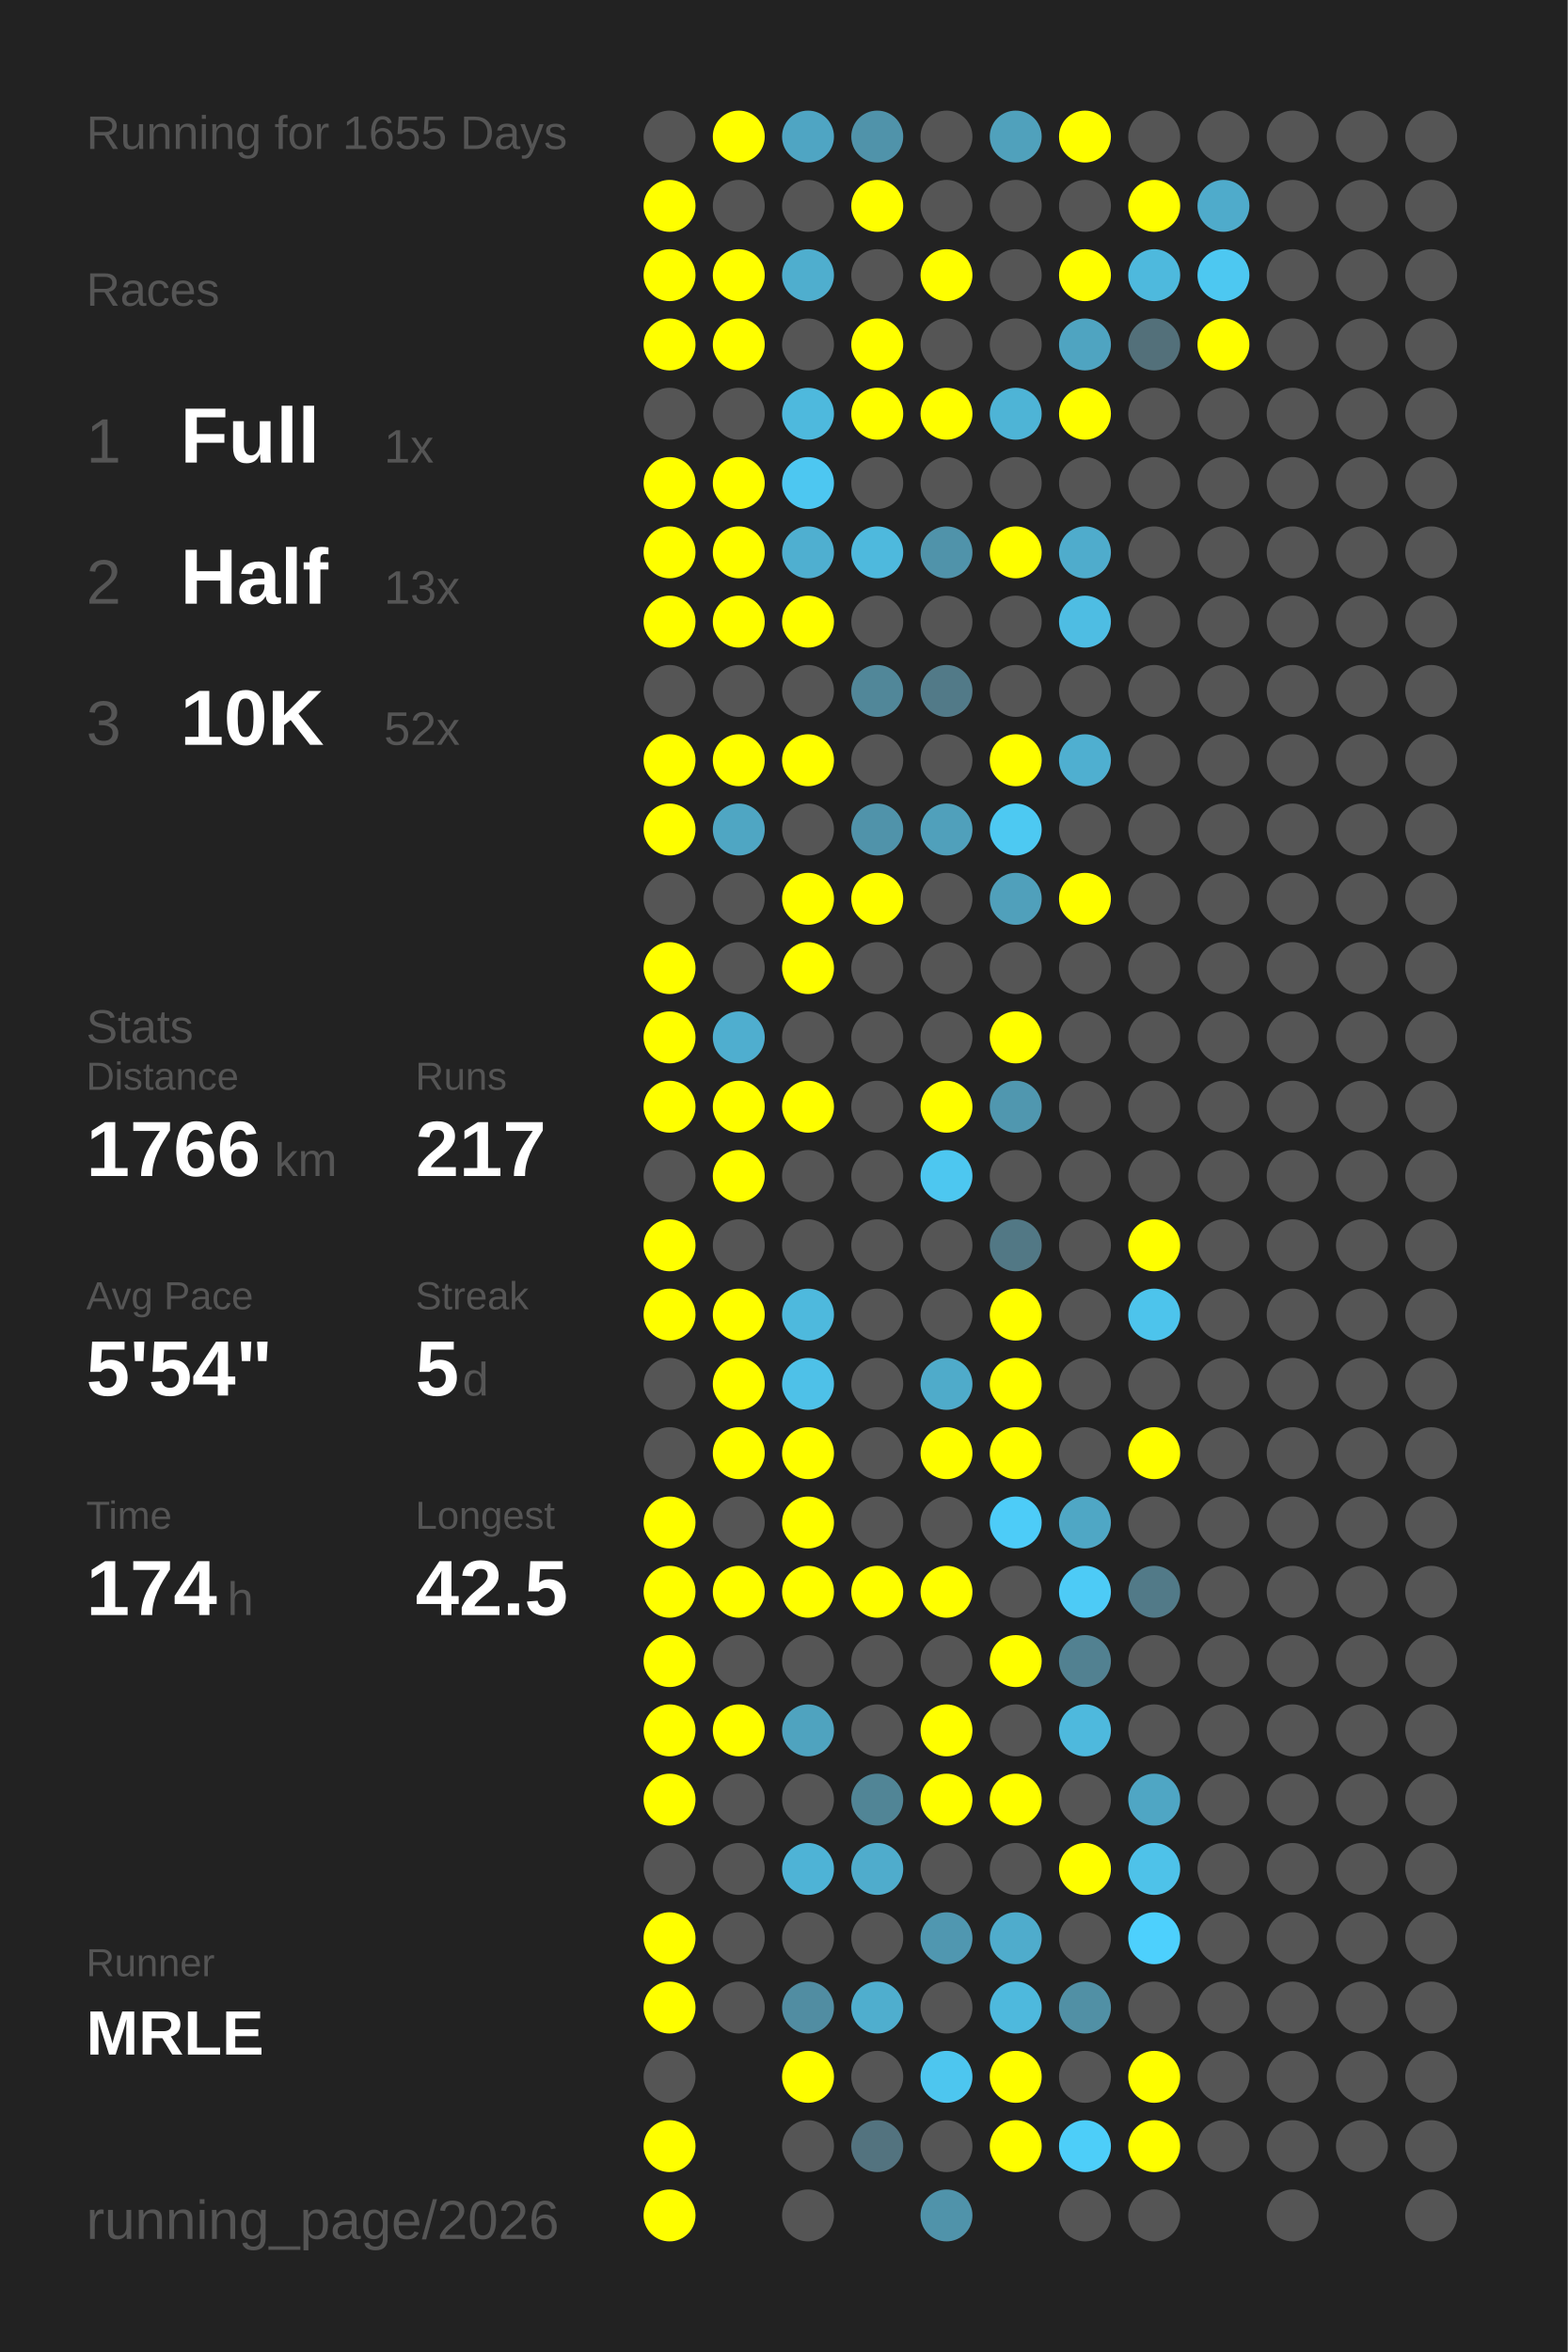
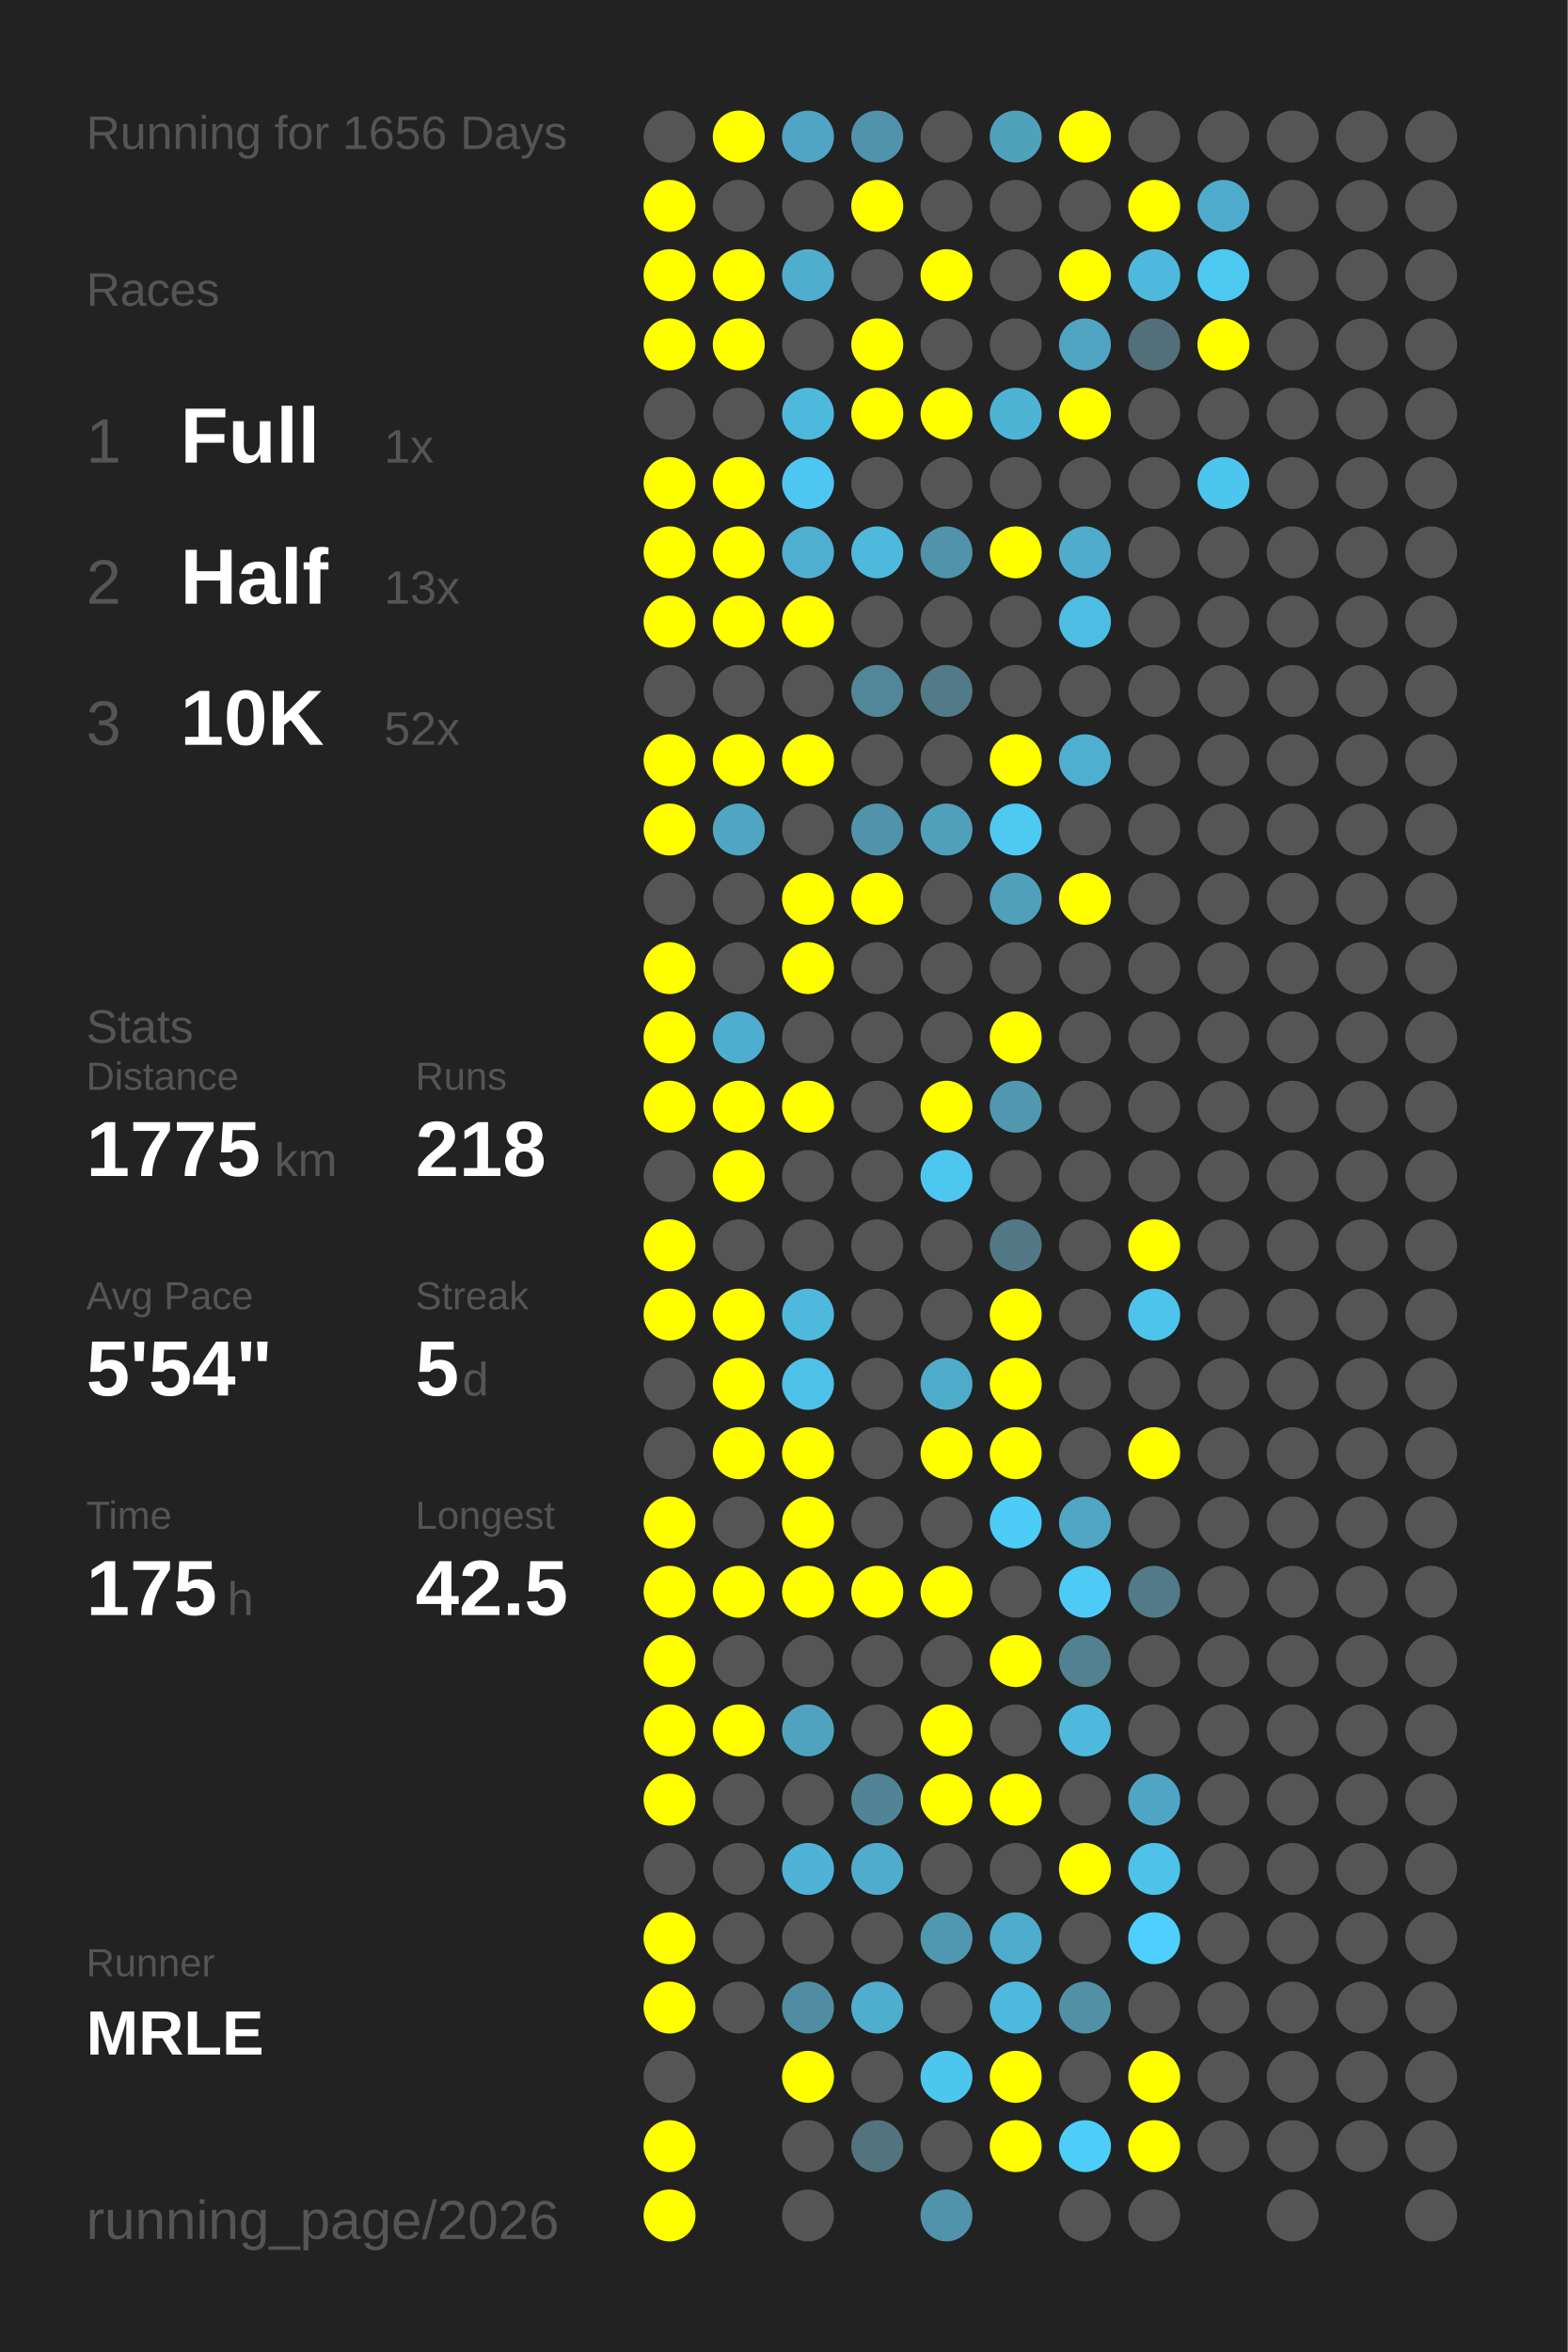
<svg xmlns="http://www.w3.org/2000/svg" baseProfile="full" height="300mm" version="1.1" viewBox="0,0,200,300" width="200mm">
  <defs />
  <rect fill="#222222" height="300" width="200" x="0" y="0" />
-   <text fill="#555555" style="font-size:6px; font-family:Arial;" x="11" y="19">Running for 1655 Days</text>
+   <text fill="#555555" style="font-size:6px; font-family:Arial;" x="11" y="19">Running for 1656 Days</text>
  <text fill="#555555" style="font-size:6px; font-family:Arial;" x="11" y="39">Races</text>
  <text fill="#555555" style="font-size:8px; font-family:Arial;" x="11" y="59">1</text>
  <text fill="#FFFFFF" style="font-size:10px; font-family:Arial; font-weight:bold;" x="23" y="59">Full</text>
  <text fill="#555555" style="font-size:6px; font-family:Arial;" x="49" y="59">1x</text>
  <text fill="#555555" style="font-size:8px; font-family:Arial;" x="11" y="77">2</text>
  <text fill="#FFFFFF" style="font-size:10px; font-family:Arial; font-weight:bold;" x="23" y="77">Half</text>
  <text fill="#555555" style="font-size:6px; font-family:Arial;" x="49" y="77">13x</text>
  <text fill="#555555" style="font-size:8px; font-family:Arial;" x="11" y="95">3</text>
  <text fill="#FFFFFF" style="font-size:10px; font-family:Arial; font-weight:bold;" x="23" y="95">10K</text>
  <text fill="#555555" style="font-size:6px; font-family:Arial;" x="49" y="95">52x</text>
  <text fill="#555555" style="font-size:6px; font-family:Arial;" x="11" y="133">Stats</text>
  <text fill="#555555" style="font-size:5px; font-family:Arial;" x="11" y="139">Distance</text>
-   <text fill="#FFFFFF" style="font-size:10px; font-family:Arial; font-weight:bold;" x="11" y="150">1766</text>
+   <text fill="#FFFFFF" style="font-size:10px; font-family:Arial; font-weight:bold;" x="11" y="150">1775</text>
  <text fill="#555555" style="font-size:6px; font-family:Arial;" x="35" y="150">km</text>
  <text fill="#555555" style="font-size:5px; font-family:Arial;" x="53" y="139">Runs</text>
-   <text fill="#FFFFFF" style="font-size:10px; font-family:Arial; font-weight:bold;" x="53" y="150">217</text>
+   <text fill="#FFFFFF" style="font-size:10px; font-family:Arial; font-weight:bold;" x="53" y="150">218</text>
  <text fill="#555555" style="font-size:5px; font-family:Arial;" x="11" y="167">Avg Pace</text>
  <text fill="#FFFFFF" style="font-size:10px; font-family:Arial; font-weight:bold;" x="11" y="178">5'54"</text>
  <text fill="#555555" style="font-size:5px; font-family:Arial;" x="53" y="167">Streak</text>
  <text fill="#FFFFFF" style="font-size:10px; font-family:Arial; font-weight:bold;" x="53" y="178">5</text>
  <text fill="#555555" style="font-size:6px; font-family:Arial;" x="59" y="178">d</text>
  <text fill="#555555" style="font-size:5px; font-family:Arial;" x="11" y="195">Time</text>
-   <text fill="#FFFFFF" style="font-size:10px; font-family:Arial; font-weight:bold;" x="11" y="206">174</text>
+   <text fill="#FFFFFF" style="font-size:10px; font-family:Arial; font-weight:bold;" x="11" y="206">175</text>
  <text fill="#555555" style="font-size:6px; font-family:Arial;" x="29" y="206">h</text>
  <text fill="#555555" style="font-size:5px; font-family:Arial;" x="53" y="195">Longest</text>
  <text fill="#FFFFFF" style="font-size:10px; font-family:Arial; font-weight:bold;" x="53" y="206">42.5</text>
  <text fill="#555555" style="font-size:5px; font-family:Arial;" x="11" y="252.065">Runner</text>
  <text fill="#FFFFFF" style="font-size:8px; font-family:Arial; font-weight:bold;" x="11" y="262.065">MRLE</text>
  <text fill="#555555" style="font-size:7px; font-family:Arial;" x="11" y="285.581">running_page/2026</text>
  <circle cx="85.417" cy="17.419" fill="#555555" r="3.312" />
  <circle cx="85.417" cy="26.258" fill="#FFFF00" r="3.312" />
  <circle cx="85.417" cy="35.097" fill="#FFFF00" r="3.312" />
  <circle cx="85.417" cy="43.935" fill="#FFFF00" r="3.312" />
  <circle cx="85.417" cy="52.774" fill="#555555" r="3.312" />
  <circle cx="85.417" cy="61.613" fill="#FFFF00" r="3.312" />
  <circle cx="85.417" cy="70.452" fill="#FFFF00" r="3.312" />
  <circle cx="85.417" cy="79.29" fill="#FFFF00" r="3.312" />
  <circle cx="85.417" cy="88.129" fill="#555555" r="3.312" />
  <circle cx="85.417" cy="96.968" fill="#FFFF00" r="3.312" />
  <circle cx="85.417" cy="105.806" fill="#FFFF00" r="3.312" />
  <circle cx="85.417" cy="114.645" fill="#555555" r="3.312" />
  <circle cx="85.417" cy="123.484" fill="#FFFF00" r="3.312" />
  <circle cx="85.417" cy="132.323" fill="#FFFF00" r="3.312" />
  <circle cx="85.417" cy="141.161" fill="#FFFF00" r="3.312" />
  <circle cx="85.417" cy="150" fill="#555555" r="3.312" />
  <circle cx="85.417" cy="158.839" fill="#FFFF00" r="3.312" />
  <circle cx="85.417" cy="167.677" fill="#FFFF00" r="3.312" />
  <circle cx="85.417" cy="176.516" fill="#555555" r="3.312" />
  <circle cx="85.417" cy="185.355" fill="#555555" r="3.312" />
  <circle cx="85.417" cy="194.194" fill="#FFFF00" r="3.312" />
  <circle cx="85.417" cy="203.032" fill="#FFFF00" r="3.312" />
  <circle cx="85.417" cy="211.871" fill="#FFFF00" r="3.312" />
  <circle cx="85.417" cy="220.71" fill="#FFFF00" r="3.312" />
  <circle cx="85.417" cy="229.548" fill="#FFFF00" r="3.312" />
  <circle cx="85.417" cy="238.387" fill="#555555" r="3.312" />
  <circle cx="85.417" cy="247.226" fill="#FFFF00" r="3.312" />
  <circle cx="85.417" cy="256.065" fill="#FFFF00" r="3.312" />
  <circle cx="85.417" cy="264.903" fill="#555555" r="3.312" />
  <circle cx="85.417" cy="273.742" fill="#FFFF00" r="3.312" />
  <circle cx="85.417" cy="282.581" fill="#FFFF00" r="3.312" />
  <circle cx="94.25" cy="17.419" fill="#FFFF00" r="3.312" />
  <circle cx="94.25" cy="26.258" fill="#555555" r="3.312" />
  <circle cx="94.25" cy="35.097" fill="#FFFF00" r="3.312" />
  <circle cx="94.25" cy="43.935" fill="#FFFF00" r="3.312" />
  <circle cx="94.25" cy="52.774" fill="#555555" r="3.312" />
  <circle cx="94.25" cy="61.613" fill="#FFFF00" r="3.312" />
  <circle cx="94.25" cy="70.452" fill="#FFFF00" r="3.312" />
  <circle cx="94.25" cy="79.29" fill="#FFFF00" r="3.312" />
  <circle cx="94.25" cy="88.129" fill="#555555" r="3.312" />
  <circle cx="94.25" cy="96.968" fill="#FFFF00" r="3.312" />
  <circle cx="94.25" cy="105.806" fill="#4fa6c3" r="3.312" />
  <circle cx="94.25" cy="114.645" fill="#555555" r="3.312" />
  <circle cx="94.25" cy="123.484" fill="#555555" r="3.312" />
  <circle cx="94.25" cy="132.323" fill="#4faecf" r="3.312" />
  <circle cx="94.25" cy="141.161" fill="#FFFF00" r="3.312" />
  <circle cx="94.25" cy="150" fill="#FFFF00" r="3.312" />
  <circle cx="94.25" cy="158.839" fill="#555555" r="3.312" />
  <circle cx="94.25" cy="167.677" fill="#FFFF00" r="3.312" />
  <circle cx="94.25" cy="176.516" fill="#FFFF00" r="3.312" />
  <circle cx="94.25" cy="185.355" fill="#FFFF00" r="3.312" />
  <circle cx="94.25" cy="194.194" fill="#555555" r="3.312" />
  <circle cx="94.25" cy="203.032" fill="#FFFF00" r="3.312" />
  <circle cx="94.25" cy="211.871" fill="#555555" r="3.312" />
  <circle cx="94.25" cy="220.71" fill="#FFFF00" r="3.312" />
  <circle cx="94.25" cy="229.548" fill="#555555" r="3.312" />
  <circle cx="94.25" cy="238.387" fill="#555555" r="3.312" />
  <circle cx="94.25" cy="247.226" fill="#555555" r="3.312" />
  <circle cx="94.25" cy="256.065" fill="#555555" r="3.312" />
  <circle cx="103.083" cy="17.419" fill="#4fa5c3" r="3.312" />
  <circle cx="103.083" cy="26.258" fill="#555555" r="3.312" />
  <circle cx="103.083" cy="35.097" fill="#4faece" r="3.312" />
  <circle cx="103.083" cy="43.935" fill="#555555" r="3.312" />
  <circle cx="103.083" cy="52.774" fill="#4eb9dd" r="3.312" />
  <circle cx="103.083" cy="61.613" fill="#4dc7f1" r="3.312" />
  <circle cx="103.083" cy="70.452" fill="#4fafd0" r="3.312" />
  <circle cx="103.083" cy="79.29" fill="#FFFF00" r="3.312" />
  <circle cx="103.083" cy="88.129" fill="#555555" r="3.312" />
  <circle cx="103.083" cy="96.968" fill="#FFFF00" r="3.312" />
  <circle cx="103.083" cy="105.806" fill="#555555" r="3.312" />
  <circle cx="103.083" cy="114.645" fill="#FFFF00" r="3.312" />
  <circle cx="103.083" cy="123.484" fill="#FFFF00" r="3.312" />
  <circle cx="103.083" cy="132.323" fill="#555555" r="3.312" />
  <circle cx="103.083" cy="141.161" fill="#FFFF00" r="3.312" />
  <circle cx="103.083" cy="150" fill="#555555" r="3.312" />
  <circle cx="103.083" cy="158.839" fill="#555555" r="3.312" />
  <circle cx="103.083" cy="167.677" fill="#4eb9dd" r="3.312" />
  <circle cx="103.083" cy="176.516" fill="#4ec1e8" r="3.312" />
  <circle cx="103.083" cy="185.355" fill="#FFFF00" r="3.312" />
  <circle cx="103.083" cy="194.194" fill="#FFFF00" r="3.312" />
  <circle cx="103.083" cy="203.032" fill="#FFFF00" r="3.312" />
  <circle cx="103.083" cy="211.871" fill="#555555" r="3.312" />
  <circle cx="103.083" cy="220.71" fill="#4fa3bf" r="3.312" />
  <circle cx="103.083" cy="229.548" fill="#555555" r="3.312" />
  <circle cx="103.083" cy="238.387" fill="#4eb3d6" r="3.312" />
  <circle cx="103.083" cy="247.226" fill="#555555" r="3.312" />
  <circle cx="103.083" cy="256.065" fill="#518da2" r="3.312" />
  <circle cx="103.083" cy="264.903" fill="#FFFF00" r="3.312" />
  <circle cx="103.083" cy="273.742" fill="#555555" r="3.312" />
  <circle cx="103.083" cy="282.581" fill="#555555" r="3.312" />
  <circle cx="111.917" cy="17.419" fill="#5093aa" r="3.312" />
  <circle cx="111.917" cy="26.258" fill="#FFFF00" r="3.312" />
  <circle cx="111.917" cy="35.097" fill="#555555" r="3.312" />
  <circle cx="111.917" cy="43.935" fill="#FFFF00" r="3.312" />
  <circle cx="111.917" cy="52.774" fill="#FFFF00" r="3.312" />
  <circle cx="111.917" cy="61.613" fill="#555555" r="3.312" />
  <circle cx="111.917" cy="70.452" fill="#4eb9dd" r="3.312" />
  <circle cx="111.917" cy="79.29" fill="#555555" r="3.312" />
  <circle cx="111.917" cy="88.129" fill="#518799" r="3.312" />
  <circle cx="111.917" cy="96.968" fill="#555555" r="3.312" />
  <circle cx="111.917" cy="105.806" fill="#5093aa" r="3.312" />
  <circle cx="111.917" cy="114.645" fill="#FFFF00" r="3.312" />
  <circle cx="111.917" cy="123.484" fill="#555555" r="3.312" />
  <circle cx="111.917" cy="132.323" fill="#555555" r="3.312" />
  <circle cx="111.917" cy="141.161" fill="#555555" r="3.312" />
  <circle cx="111.917" cy="150" fill="#555555" r="3.312" />
  <circle cx="111.917" cy="158.839" fill="#555555" r="3.312" />
  <circle cx="111.917" cy="167.677" fill="#555555" r="3.312" />
  <circle cx="111.917" cy="176.516" fill="#555555" r="3.312" />
  <circle cx="111.917" cy="185.355" fill="#555555" r="3.312" />
  <circle cx="111.917" cy="194.194" fill="#555555" r="3.312" />
  <circle cx="111.917" cy="203.032" fill="#FFFF00" r="3.312" />
  <circle cx="111.917" cy="211.871" fill="#555555" r="3.312" />
  <circle cx="111.917" cy="220.71" fill="#555555" r="3.312" />
  <circle cx="111.917" cy="229.548" fill="#518596" r="3.312" />
  <circle cx="111.917" cy="238.387" fill="#4faccc" r="3.312" />
  <circle cx="111.917" cy="247.226" fill="#555555" r="3.312" />
  <circle cx="111.917" cy="256.065" fill="#4faece" r="3.312" />
  <circle cx="111.917" cy="264.903" fill="#555555" r="3.312" />
  <circle cx="111.917" cy="273.742" fill="#53737f" r="3.312" />
  <circle cx="120.75" cy="17.419" fill="#555555" r="3.312" />
  <circle cx="120.75" cy="26.258" fill="#555555" r="3.312" />
  <circle cx="120.75" cy="35.097" fill="#FFFF00" r="3.312" />
  <circle cx="120.75" cy="43.935" fill="#555555" r="3.312" />
  <circle cx="120.75" cy="52.774" fill="#FFFF00" r="3.312" />
  <circle cx="120.75" cy="61.613" fill="#555555" r="3.312" />
  <circle cx="120.75" cy="70.452" fill="#5093aa" r="3.312" />
  <circle cx="120.75" cy="79.29" fill="#555555" r="3.312" />
  <circle cx="120.75" cy="88.129" fill="#527a88" r="3.312" />
  <circle cx="120.75" cy="96.968" fill="#555555" r="3.312" />
  <circle cx="120.75" cy="105.806" fill="#50a0bb" r="3.312" />
  <circle cx="120.75" cy="114.645" fill="#555555" r="3.312" />
  <circle cx="120.75" cy="123.484" fill="#555555" r="3.312" />
  <circle cx="120.75" cy="132.323" fill="#555555" r="3.312" />
  <circle cx="120.75" cy="141.161" fill="#FFFF00" r="3.312" />
  <circle cx="120.75" cy="150" fill="#4dc7f0" r="3.312" />
  <circle cx="120.75" cy="158.839" fill="#555555" r="3.312" />
  <circle cx="120.75" cy="167.677" fill="#555555" r="3.312" />
  <circle cx="120.75" cy="176.516" fill="#4fabca" r="3.312" />
  <circle cx="120.75" cy="185.355" fill="#FFFF00" r="3.312" />
  <circle cx="120.75" cy="194.194" fill="#555555" r="3.312" />
  <circle cx="120.75" cy="203.032" fill="#FFFF00" r="3.312" />
  <circle cx="120.75" cy="211.871" fill="#555555" r="3.312" />
  <circle cx="120.75" cy="220.71" fill="#FFFF00" r="3.312" />
  <circle cx="120.75" cy="229.548" fill="#FFFF00" r="3.312" />
  <circle cx="120.75" cy="238.387" fill="#555555" r="3.312" />
  <circle cx="120.75" cy="247.226" fill="#5097b0" r="3.312" />
  <circle cx="120.75" cy="256.065" fill="#555555" r="3.312" />
  <circle cx="120.75" cy="264.903" fill="#4dc6ef" r="3.312" />
  <circle cx="120.75" cy="273.742" fill="#555555" r="3.312" />
  <circle cx="120.75" cy="282.581" fill="#5093aa" r="3.312" />
  <circle cx="129.583" cy="17.419" fill="#50a1bc" r="3.312" />
  <circle cx="129.583" cy="26.258" fill="#555555" r="3.312" />
  <circle cx="129.583" cy="35.097" fill="#555555" r="3.312" />
  <circle cx="129.583" cy="43.935" fill="#555555" r="3.312" />
  <circle cx="129.583" cy="52.774" fill="#4eb4d6" r="3.312" />
  <circle cx="129.583" cy="61.613" fill="#555555" r="3.312" />
  <circle cx="129.583" cy="70.452" fill="#FFFF00" r="3.312" />
  <circle cx="129.583" cy="79.29" fill="#555555" r="3.312" />
  <circle cx="129.583" cy="88.129" fill="#555555" r="3.312" />
  <circle cx="129.583" cy="96.968" fill="#FFFF00" r="3.312" />
  <circle cx="129.583" cy="105.806" fill="#4dc9f2" r="3.312" />
  <circle cx="129.583" cy="114.645" fill="#50a0bb" r="3.312" />
  <circle cx="129.583" cy="123.484" fill="#555555" r="3.312" />
  <circle cx="129.583" cy="132.323" fill="#FFFF00" r="3.312" />
  <circle cx="129.583" cy="141.161" fill="#5097af" r="3.312" />
  <circle cx="129.583" cy="150" fill="#555555" r="3.312" />
  <circle cx="129.583" cy="158.839" fill="#527885" r="3.312" />
  <circle cx="129.583" cy="167.677" fill="#FFFF00" r="3.312" />
  <circle cx="129.583" cy="176.516" fill="#FFFF00" r="3.312" />
  <circle cx="129.583" cy="185.355" fill="#FFFF00" r="3.312" />
  <circle cx="129.583" cy="194.194" fill="#4dccf8" r="3.312" />
  <circle cx="129.583" cy="203.032" fill="#555555" r="3.312" />
  <circle cx="129.583" cy="211.871" fill="#FFFF00" r="3.312" />
  <circle cx="129.583" cy="220.71" fill="#555555" r="3.312" />
  <circle cx="129.583" cy="229.548" fill="#FFFF00" r="3.312" />
  <circle cx="129.583" cy="238.387" fill="#555555" r="3.312" />
  <circle cx="129.583" cy="247.226" fill="#4faccc" r="3.312" />
  <circle cx="129.583" cy="256.065" fill="#4eb9dd" r="3.312" />
  <circle cx="129.583" cy="264.903" fill="#FFFF00" r="3.312" />
  <circle cx="129.583" cy="273.742" fill="#FFFF00" r="3.312" />
  <circle cx="138.417" cy="17.419" fill="#FFFF00" r="3.312" />
  <circle cx="138.417" cy="26.258" fill="#555555" r="3.312" />
  <circle cx="138.417" cy="35.097" fill="#FFFF00" r="3.312" />
  <circle cx="138.417" cy="43.935" fill="#4fa4c1" r="3.312" />
  <circle cx="138.417" cy="52.774" fill="#FFFF00" r="3.312" />
  <circle cx="138.417" cy="61.613" fill="#555555" r="3.312" />
  <circle cx="138.417" cy="70.452" fill="#4faccc" r="3.312" />
  <circle cx="138.417" cy="79.29" fill="#4ebde3" r="3.312" />
  <circle cx="138.417" cy="88.129" fill="#555555" r="3.312" />
  <circle cx="138.417" cy="96.968" fill="#4fafd0" r="3.312" />
  <circle cx="138.417" cy="105.806" fill="#555555" r="3.312" />
  <circle cx="138.417" cy="114.645" fill="#FFFF00" r="3.312" />
  <circle cx="138.417" cy="123.484" fill="#555555" r="3.312" />
  <circle cx="138.417" cy="132.323" fill="#555555" r="3.312" />
  <circle cx="138.417" cy="141.161" fill="#555555" r="3.312" />
  <circle cx="138.417" cy="150" fill="#555555" r="3.312" />
  <circle cx="138.417" cy="158.839" fill="#555555" r="3.312" />
  <circle cx="138.417" cy="167.677" fill="#555555" r="3.312" />
  <circle cx="138.417" cy="176.516" fill="#555555" r="3.312" />
  <circle cx="138.417" cy="185.355" fill="#555555" r="3.312" />
  <circle cx="138.417" cy="194.194" fill="#4fa7c5" r="3.312" />
  <circle cx="138.417" cy="203.032" fill="#4dcbf6" r="3.312" />
  <circle cx="138.417" cy="211.871" fill="#528191" r="3.312" />
  <circle cx="138.417" cy="220.71" fill="#4eb9dd" r="3.312" />
  <circle cx="138.417" cy="229.548" fill="#555555" r="3.312" />
  <circle cx="138.417" cy="238.387" fill="#FFFF00" r="3.312" />
  <circle cx="138.417" cy="247.226" fill="#555555" r="3.312" />
  <circle cx="138.417" cy="256.065" fill="#5190a5" r="3.312" />
  <circle cx="138.417" cy="264.903" fill="#555555" r="3.312" />
  <circle cx="138.417" cy="273.742" fill="#4dcef9" r="3.312" />
  <circle cx="138.417" cy="282.581" fill="#555555" r="3.312" />
  <circle cx="147.25" cy="17.419" fill="#555555" r="3.312" />
  <circle cx="147.25" cy="26.258" fill="#FFFF00" r="3.312" />
  <circle cx="147.25" cy="35.097" fill="#4eb9dd" r="3.312" />
  <circle cx="147.25" cy="43.935" fill="#53707a" r="3.312" />
  <circle cx="147.25" cy="52.774" fill="#555555" r="3.312" />
  <circle cx="147.25" cy="61.613" fill="#555555" r="3.312" />
  <circle cx="147.25" cy="70.452" fill="#555555" r="3.312" />
  <circle cx="147.25" cy="79.29" fill="#555555" r="3.312" />
  <circle cx="147.25" cy="88.129" fill="#555555" r="3.312" />
  <circle cx="147.25" cy="96.968" fill="#555555" r="3.312" />
  <circle cx="147.25" cy="105.806" fill="#555555" r="3.312" />
  <circle cx="147.25" cy="114.645" fill="#555555" r="3.312" />
  <circle cx="147.25" cy="123.484" fill="#555555" r="3.312" />
  <circle cx="147.25" cy="132.323" fill="#555555" r="3.312" />
  <circle cx="147.25" cy="141.161" fill="#555555" r="3.312" />
  <circle cx="147.25" cy="150" fill="#555555" r="3.312" />
  <circle cx="147.25" cy="158.839" fill="#FFFF00" r="3.312" />
  <circle cx="147.25" cy="167.677" fill="#4dc4ec" r="3.312" />
  <circle cx="147.25" cy="176.516" fill="#555555" r="3.312" />
  <circle cx="147.25" cy="185.355" fill="#FFFF00" r="3.312" />
  <circle cx="147.25" cy="194.194" fill="#555555" r="3.312" />
  <circle cx="147.25" cy="203.032" fill="#527a88" r="3.312" />
  <circle cx="147.25" cy="211.871" fill="#555555" r="3.312" />
  <circle cx="147.25" cy="220.71" fill="#555555" r="3.312" />
  <circle cx="147.25" cy="229.548" fill="#4fa6c4" r="3.312" />
  <circle cx="147.25" cy="238.387" fill="#4ec2e9" r="3.312" />
  <circle cx="147.25" cy="247.226" fill="#4dd0fd" r="3.312" />
  <circle cx="147.25" cy="256.065" fill="#555555" r="3.312" />
  <circle cx="147.25" cy="264.903" fill="#FFFF00" r="3.312" />
  <circle cx="147.25" cy="273.742" fill="#FFFF00" r="3.312" />
  <circle cx="147.25" cy="282.581" fill="#555555" r="3.312" />
  <circle cx="156.083" cy="17.419" fill="#555555" r="3.312" />
  <circle cx="156.083" cy="26.258" fill="#4fabcb" r="3.312" />
  <circle cx="156.083" cy="35.097" fill="#4dc8f1" r="3.312" />
  <circle cx="156.083" cy="43.935" fill="#FFFF00" r="3.312" />
  <circle cx="156.083" cy="52.774" fill="#555555" r="3.312" />
-   <circle cx="156.083" cy="61.613" fill="#555555" r="3.312" />
+   <circle cx="156.083" cy="61.613" fill="#4dc6ef" r="3.312" />
  <circle cx="156.083" cy="70.452" fill="#555555" r="3.312" />
  <circle cx="156.083" cy="79.29" fill="#555555" r="3.312" />
  <circle cx="156.083" cy="88.129" fill="#555555" r="3.312" />
  <circle cx="156.083" cy="96.968" fill="#555555" r="3.312" />
  <circle cx="156.083" cy="105.806" fill="#555555" r="3.312" />
  <circle cx="156.083" cy="114.645" fill="#555555" r="3.312" />
  <circle cx="156.083" cy="123.484" fill="#555555" r="3.312" />
  <circle cx="156.083" cy="132.323" fill="#555555" r="3.312" />
  <circle cx="156.083" cy="141.161" fill="#555555" r="3.312" />
  <circle cx="156.083" cy="150" fill="#555555" r="3.312" />
  <circle cx="156.083" cy="158.839" fill="#555555" r="3.312" />
  <circle cx="156.083" cy="167.677" fill="#555555" r="3.312" />
  <circle cx="156.083" cy="176.516" fill="#555555" r="3.312" />
  <circle cx="156.083" cy="185.355" fill="#555555" r="3.312" />
  <circle cx="156.083" cy="194.194" fill="#555555" r="3.312" />
  <circle cx="156.083" cy="203.032" fill="#555555" r="3.312" />
  <circle cx="156.083" cy="211.871" fill="#555555" r="3.312" />
  <circle cx="156.083" cy="220.71" fill="#555555" r="3.312" />
  <circle cx="156.083" cy="229.548" fill="#555555" r="3.312" />
  <circle cx="156.083" cy="238.387" fill="#555555" r="3.312" />
  <circle cx="156.083" cy="247.226" fill="#555555" r="3.312" />
  <circle cx="156.083" cy="256.065" fill="#555555" r="3.312" />
  <circle cx="156.083" cy="264.903" fill="#555555" r="3.312" />
  <circle cx="156.083" cy="273.742" fill="#555555" r="3.312" />
  <circle cx="164.917" cy="17.419" fill="#555555" r="3.312" />
  <circle cx="164.917" cy="26.258" fill="#555555" r="3.312" />
  <circle cx="164.917" cy="35.097" fill="#555555" r="3.312" />
  <circle cx="164.917" cy="43.935" fill="#555555" r="3.312" />
  <circle cx="164.917" cy="52.774" fill="#555555" r="3.312" />
  <circle cx="164.917" cy="61.613" fill="#555555" r="3.312" />
  <circle cx="164.917" cy="70.452" fill="#555555" r="3.312" />
  <circle cx="164.917" cy="79.29" fill="#555555" r="3.312" />
  <circle cx="164.917" cy="88.129" fill="#555555" r="3.312" />
  <circle cx="164.917" cy="96.968" fill="#555555" r="3.312" />
  <circle cx="164.917" cy="105.806" fill="#555555" r="3.312" />
  <circle cx="164.917" cy="114.645" fill="#555555" r="3.312" />
  <circle cx="164.917" cy="123.484" fill="#555555" r="3.312" />
  <circle cx="164.917" cy="132.323" fill="#555555" r="3.312" />
  <circle cx="164.917" cy="141.161" fill="#555555" r="3.312" />
  <circle cx="164.917" cy="150" fill="#555555" r="3.312" />
  <circle cx="164.917" cy="158.839" fill="#555555" r="3.312" />
  <circle cx="164.917" cy="167.677" fill="#555555" r="3.312" />
  <circle cx="164.917" cy="176.516" fill="#555555" r="3.312" />
  <circle cx="164.917" cy="185.355" fill="#555555" r="3.312" />
  <circle cx="164.917" cy="194.194" fill="#555555" r="3.312" />
  <circle cx="164.917" cy="203.032" fill="#555555" r="3.312" />
  <circle cx="164.917" cy="211.871" fill="#555555" r="3.312" />
  <circle cx="164.917" cy="220.71" fill="#555555" r="3.312" />
  <circle cx="164.917" cy="229.548" fill="#555555" r="3.312" />
  <circle cx="164.917" cy="238.387" fill="#555555" r="3.312" />
  <circle cx="164.917" cy="247.226" fill="#555555" r="3.312" />
  <circle cx="164.917" cy="256.065" fill="#555555" r="3.312" />
  <circle cx="164.917" cy="264.903" fill="#555555" r="3.312" />
  <circle cx="164.917" cy="273.742" fill="#555555" r="3.312" />
  <circle cx="164.917" cy="282.581" fill="#555555" r="3.312" />
  <circle cx="173.75" cy="17.419" fill="#555555" r="3.312" />
  <circle cx="173.75" cy="26.258" fill="#555555" r="3.312" />
  <circle cx="173.75" cy="35.097" fill="#555555" r="3.312" />
  <circle cx="173.75" cy="43.935" fill="#555555" r="3.312" />
  <circle cx="173.75" cy="52.774" fill="#555555" r="3.312" />
  <circle cx="173.75" cy="61.613" fill="#555555" r="3.312" />
  <circle cx="173.75" cy="70.452" fill="#555555" r="3.312" />
  <circle cx="173.75" cy="79.29" fill="#555555" r="3.312" />
  <circle cx="173.75" cy="88.129" fill="#555555" r="3.312" />
  <circle cx="173.75" cy="96.968" fill="#555555" r="3.312" />
  <circle cx="173.75" cy="105.806" fill="#555555" r="3.312" />
  <circle cx="173.75" cy="114.645" fill="#555555" r="3.312" />
  <circle cx="173.75" cy="123.484" fill="#555555" r="3.312" />
  <circle cx="173.75" cy="132.323" fill="#555555" r="3.312" />
  <circle cx="173.75" cy="141.161" fill="#555555" r="3.312" />
  <circle cx="173.75" cy="150" fill="#555555" r="3.312" />
  <circle cx="173.75" cy="158.839" fill="#555555" r="3.312" />
  <circle cx="173.75" cy="167.677" fill="#555555" r="3.312" />
  <circle cx="173.75" cy="176.516" fill="#555555" r="3.312" />
  <circle cx="173.75" cy="185.355" fill="#555555" r="3.312" />
  <circle cx="173.75" cy="194.194" fill="#555555" r="3.312" />
  <circle cx="173.75" cy="203.032" fill="#555555" r="3.312" />
  <circle cx="173.75" cy="211.871" fill="#555555" r="3.312" />
  <circle cx="173.75" cy="220.71" fill="#555555" r="3.312" />
  <circle cx="173.75" cy="229.548" fill="#555555" r="3.312" />
  <circle cx="173.75" cy="238.387" fill="#555555" r="3.312" />
  <circle cx="173.75" cy="247.226" fill="#555555" r="3.312" />
  <circle cx="173.75" cy="256.065" fill="#555555" r="3.312" />
  <circle cx="173.75" cy="264.903" fill="#555555" r="3.312" />
  <circle cx="173.75" cy="273.742" fill="#555555" r="3.312" />
  <circle cx="182.583" cy="17.419" fill="#555555" r="3.312" />
  <circle cx="182.583" cy="26.258" fill="#555555" r="3.312" />
  <circle cx="182.583" cy="35.097" fill="#555555" r="3.312" />
  <circle cx="182.583" cy="43.935" fill="#555555" r="3.312" />
  <circle cx="182.583" cy="52.774" fill="#555555" r="3.312" />
  <circle cx="182.583" cy="61.613" fill="#555555" r="3.312" />
  <circle cx="182.583" cy="70.452" fill="#555555" r="3.312" />
  <circle cx="182.583" cy="79.29" fill="#555555" r="3.312" />
  <circle cx="182.583" cy="88.129" fill="#555555" r="3.312" />
  <circle cx="182.583" cy="96.968" fill="#555555" r="3.312" />
  <circle cx="182.583" cy="105.806" fill="#555555" r="3.312" />
  <circle cx="182.583" cy="114.645" fill="#555555" r="3.312" />
  <circle cx="182.583" cy="123.484" fill="#555555" r="3.312" />
  <circle cx="182.583" cy="132.323" fill="#555555" r="3.312" />
  <circle cx="182.583" cy="141.161" fill="#555555" r="3.312" />
  <circle cx="182.583" cy="150" fill="#555555" r="3.312" />
  <circle cx="182.583" cy="158.839" fill="#555555" r="3.312" />
  <circle cx="182.583" cy="167.677" fill="#555555" r="3.312" />
  <circle cx="182.583" cy="176.516" fill="#555555" r="3.312" />
  <circle cx="182.583" cy="185.355" fill="#555555" r="3.312" />
  <circle cx="182.583" cy="194.194" fill="#555555" r="3.312" />
  <circle cx="182.583" cy="203.032" fill="#555555" r="3.312" />
  <circle cx="182.583" cy="211.871" fill="#555555" r="3.312" />
  <circle cx="182.583" cy="220.71" fill="#555555" r="3.312" />
  <circle cx="182.583" cy="229.548" fill="#555555" r="3.312" />
  <circle cx="182.583" cy="238.387" fill="#555555" r="3.312" />
  <circle cx="182.583" cy="247.226" fill="#555555" r="3.312" />
  <circle cx="182.583" cy="256.065" fill="#555555" r="3.312" />
  <circle cx="182.583" cy="264.903" fill="#555555" r="3.312" />
  <circle cx="182.583" cy="273.742" fill="#555555" r="3.312" />
  <circle cx="182.583" cy="282.581" fill="#555555" r="3.312" />
</svg>
